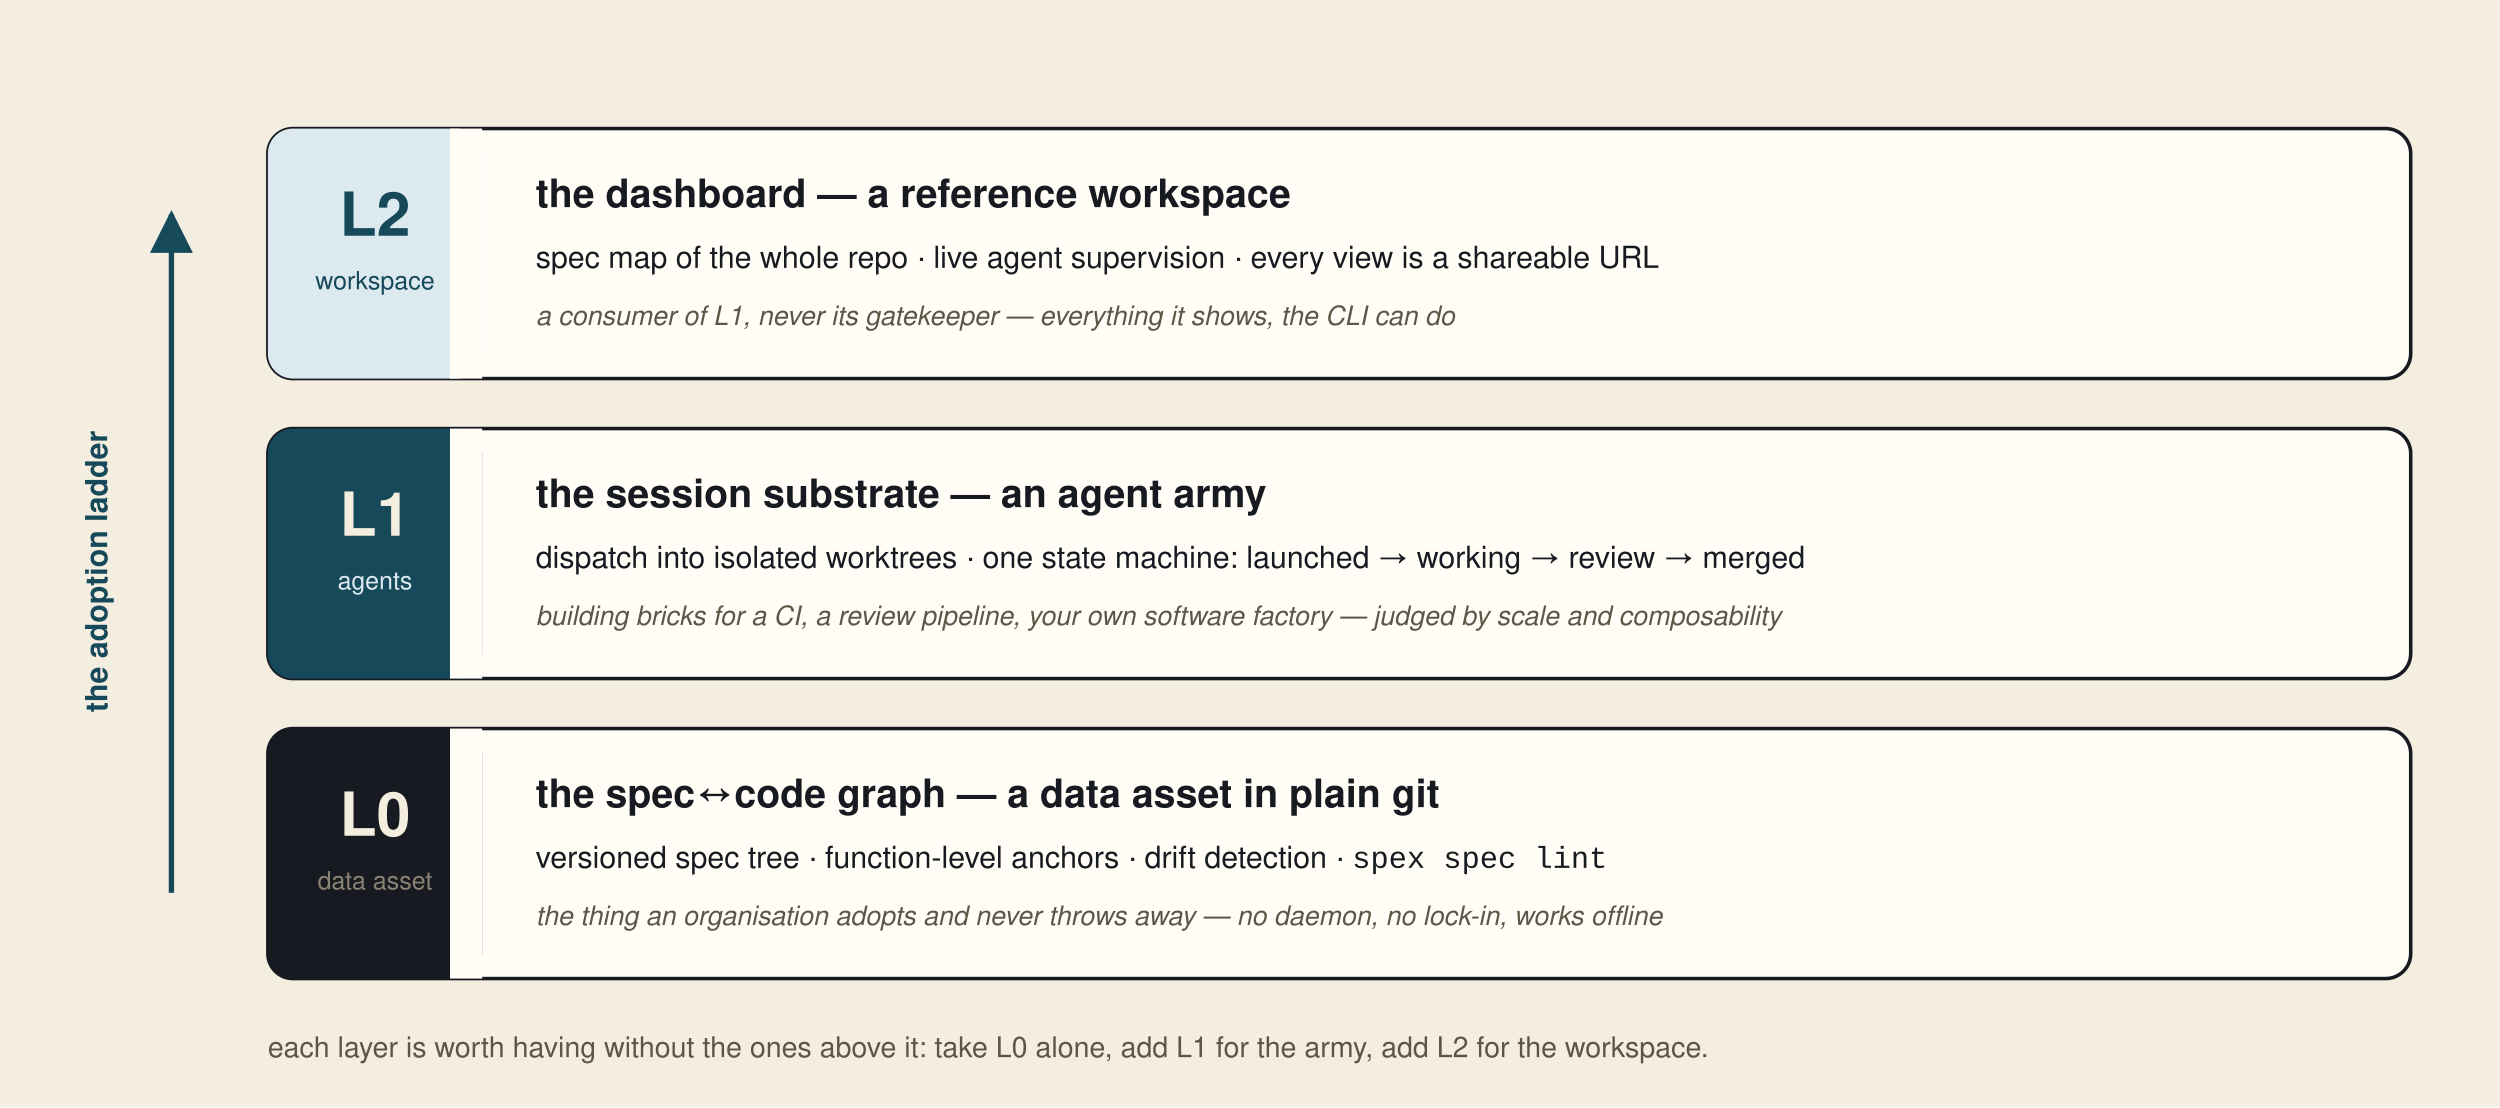
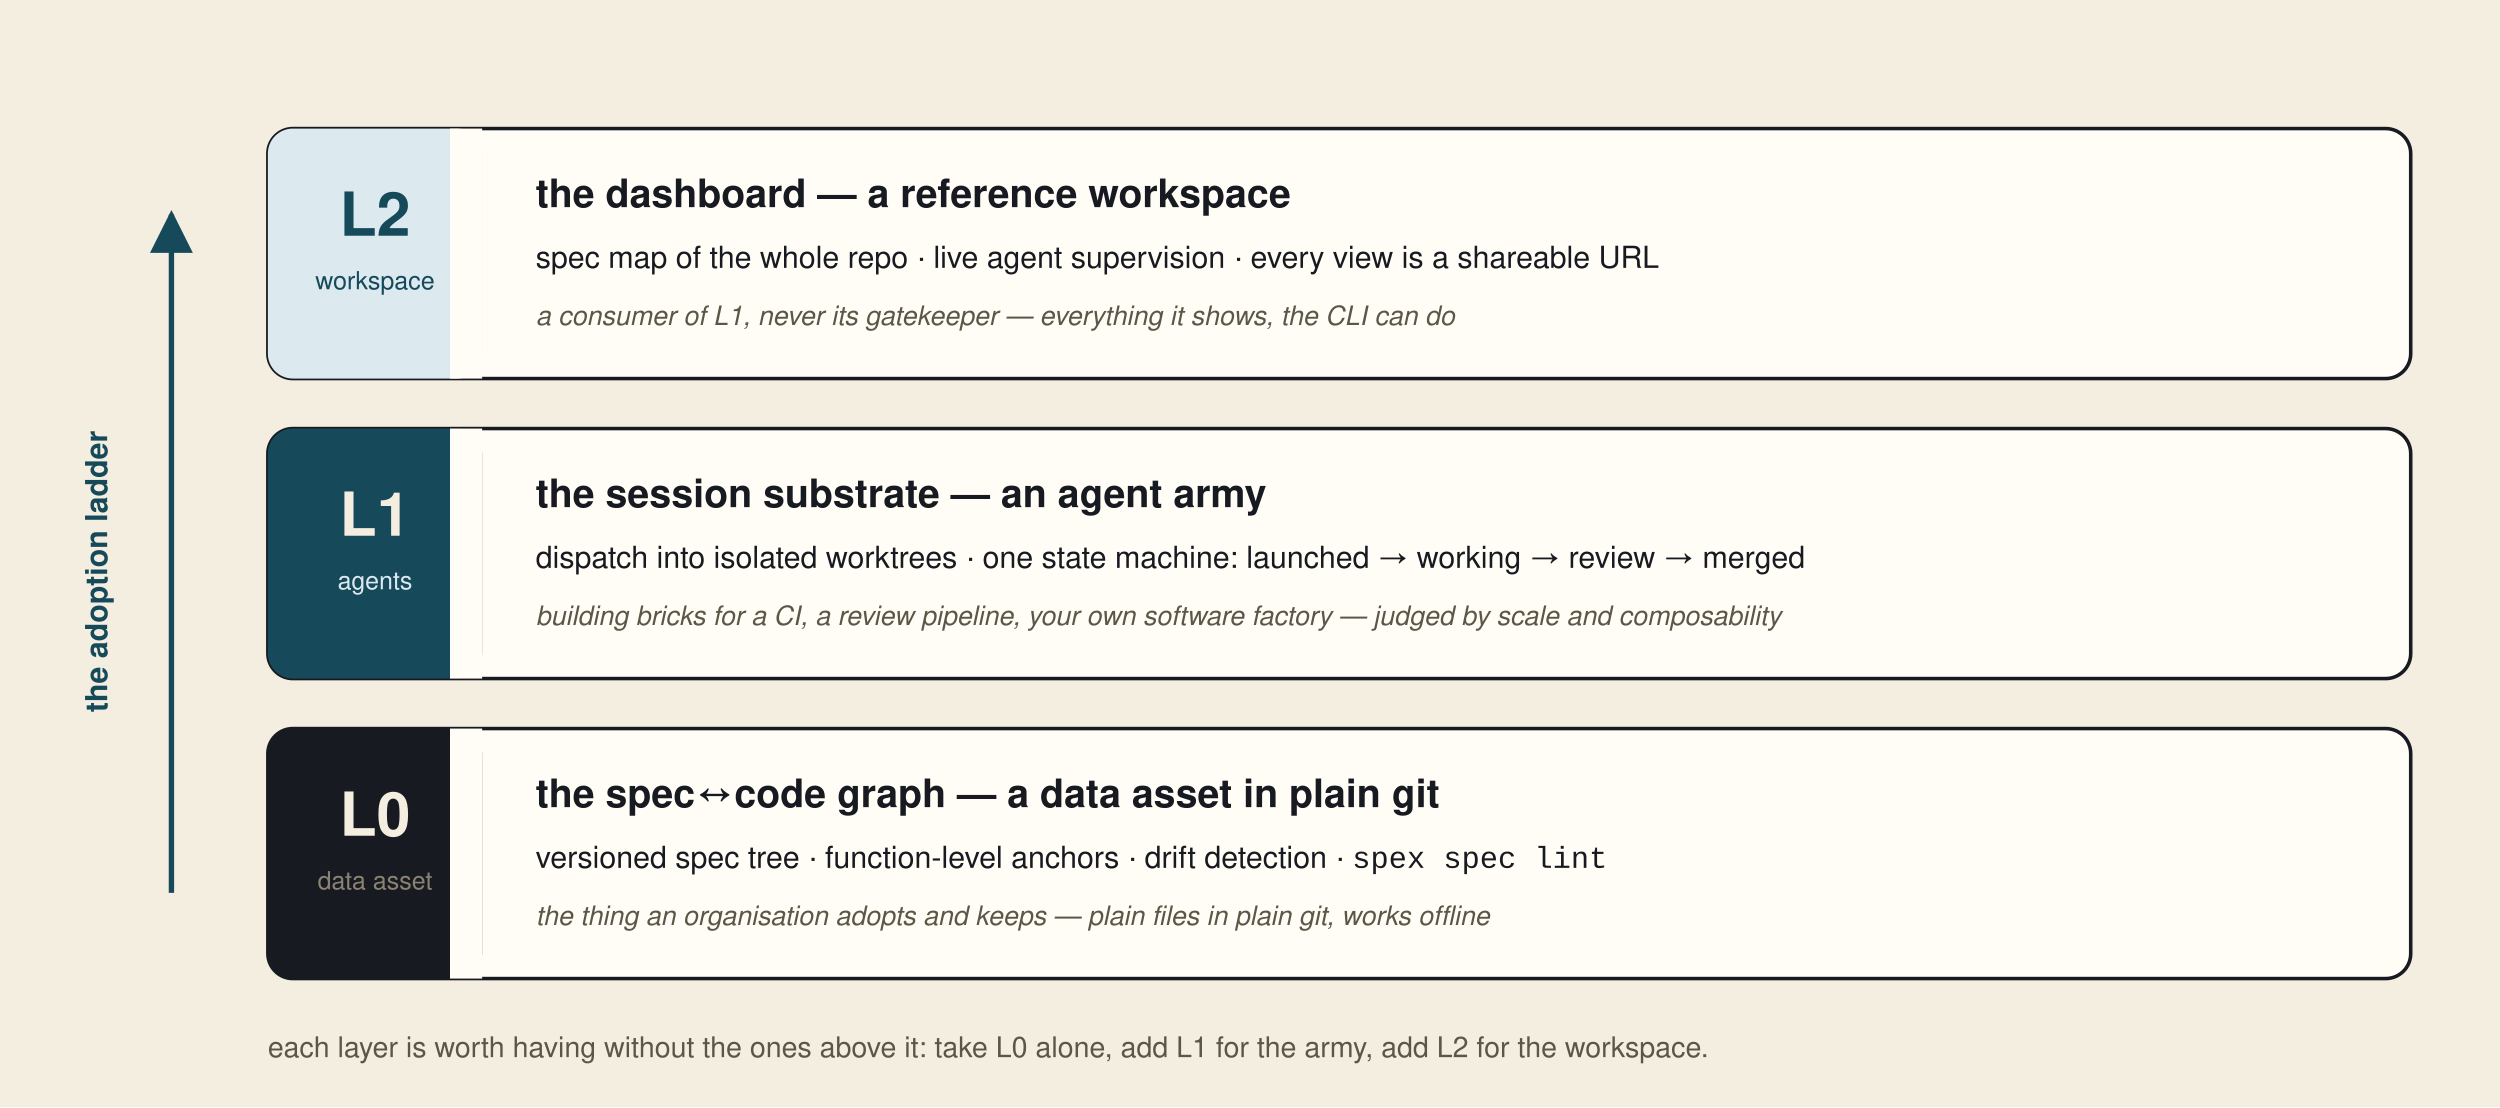
<svg xmlns="http://www.w3.org/2000/svg" viewBox="0 0 1400 620" font-family="-apple-system, 'Segoe UI', Helvetica, Arial, sans-serif">
  <rect width="1400" height="620" fill="#F4EEE0" />
  <defs>
    <marker id="larr" viewBox="0 0 10 10" refX="9" refY="5" markerWidth="8" markerHeight="8" orient="auto-start-reverse">
      <path d="M0,0 L10,5 L0,10 z" fill="#16495A" />
    </marker>
  </defs>
  <line x1="96" y1="500" x2="96" y2="120" stroke="#16495A" stroke-width="3" marker-end="url(#larr)" />
  <text x="60" y="320" font-size="17" font-weight="700" fill="#16495A" transform="rotate(-90 60 320)" text-anchor="middle">the adoption ladder</text>
  <g>
    <rect x="150" y="72" width="1200" height="140" rx="14" fill="#FFFDF6" stroke="#171A20" stroke-width="2" />
    <rect x="150" y="72" width="120" height="140" rx="14" fill="#DCEAF0" />
    <rect x="252" y="72" width="18" height="140" fill="#FFFDF6" />
    <text x="210" y="132" font-size="34" font-weight="800" fill="#16495A" text-anchor="middle">L2</text>
    <text x="210" y="162" font-size="14" fill="#16495A" text-anchor="middle">workspace</text>
    <text x="300" y="116" font-size="22" font-weight="700" fill="#171A20">the dashboard — a reference workspace</text>
    <text x="300" y="150" font-size="17" fill="#171A20">spec map of the whole repo · live agent supervision · every view is a shareable URL</text>
    <text x="300" y="182" font-size="15" font-style="italic" fill="#5C5647">a consumer of L1, never its gatekeeper — everything it shows, the CLI can do</text>
  </g>
  <g>
    <rect x="150" y="240" width="1200" height="140" rx="14" fill="#FFFDF6" stroke="#171A20" stroke-width="2" />
    <rect x="150" y="240" width="120" height="140" rx="14" fill="#16495A" />
    <rect x="252" y="240" width="18" height="140" fill="#FFFDF6" />
    <text x="210" y="300" font-size="34" font-weight="800" fill="#F4EEE0" text-anchor="middle">L1</text>
    <text x="210" y="330" font-size="14" fill="#DCEAF0" text-anchor="middle">agents</text>
    <text x="300" y="284" font-size="22" font-weight="700" fill="#171A20">the session substrate — an agent army</text>
    <text x="300" y="318" font-size="17" fill="#171A20">dispatch into isolated worktrees · one state machine: launched → working → review → merged</text>
    <text x="300" y="350" font-size="15" font-style="italic" fill="#5C5647">building bricks for a CI, a review pipeline, your own software factory — judged by scale and composability</text>
  </g>
  <g>
    <rect x="150" y="408" width="1200" height="140" rx="14" fill="#FFFDF6" stroke="#171A20" stroke-width="2" />
    <rect x="150" y="408" width="120" height="140" rx="14" fill="#171A20" />
    <rect x="252" y="408" width="18" height="140" fill="#FFFDF6" />
    <text x="210" y="468" font-size="34" font-weight="800" fill="#F4EEE0" text-anchor="middle">L0</text>
    <text x="210" y="498" font-size="14" fill="#8A8272" text-anchor="middle">data asset</text>
    <text x="300" y="452" font-size="22" font-weight="700" fill="#171A20">the spec↔code graph — a data asset in plain git</text>
    <text x="300" y="486" font-size="17" fill="#171A20">versioned spec tree · function-level anchors · drift detection · <tspan font-family="ui-monospace, Menlo, Consolas, 'Liberation Mono', monospace">spex spec lint</tspan>
    </text>
-     <text x="300" y="518" font-size="15" font-style="italic" fill="#5C5647">the thing an organisation adopts and never throws away — no daemon, no lock-in, works offline</text>
+     <text x="300" y="518" font-size="15" font-style="italic" fill="#5C5647">the thing an organisation adopts and keeps — plain files in plain git, works offline</text>
  </g>
  <text x="150" y="592" font-size="16" fill="#5C5647">each layer is worth having without the ones above it: take L0 alone, add L1 for the army, add L2 for the workspace.</text>
</svg>
